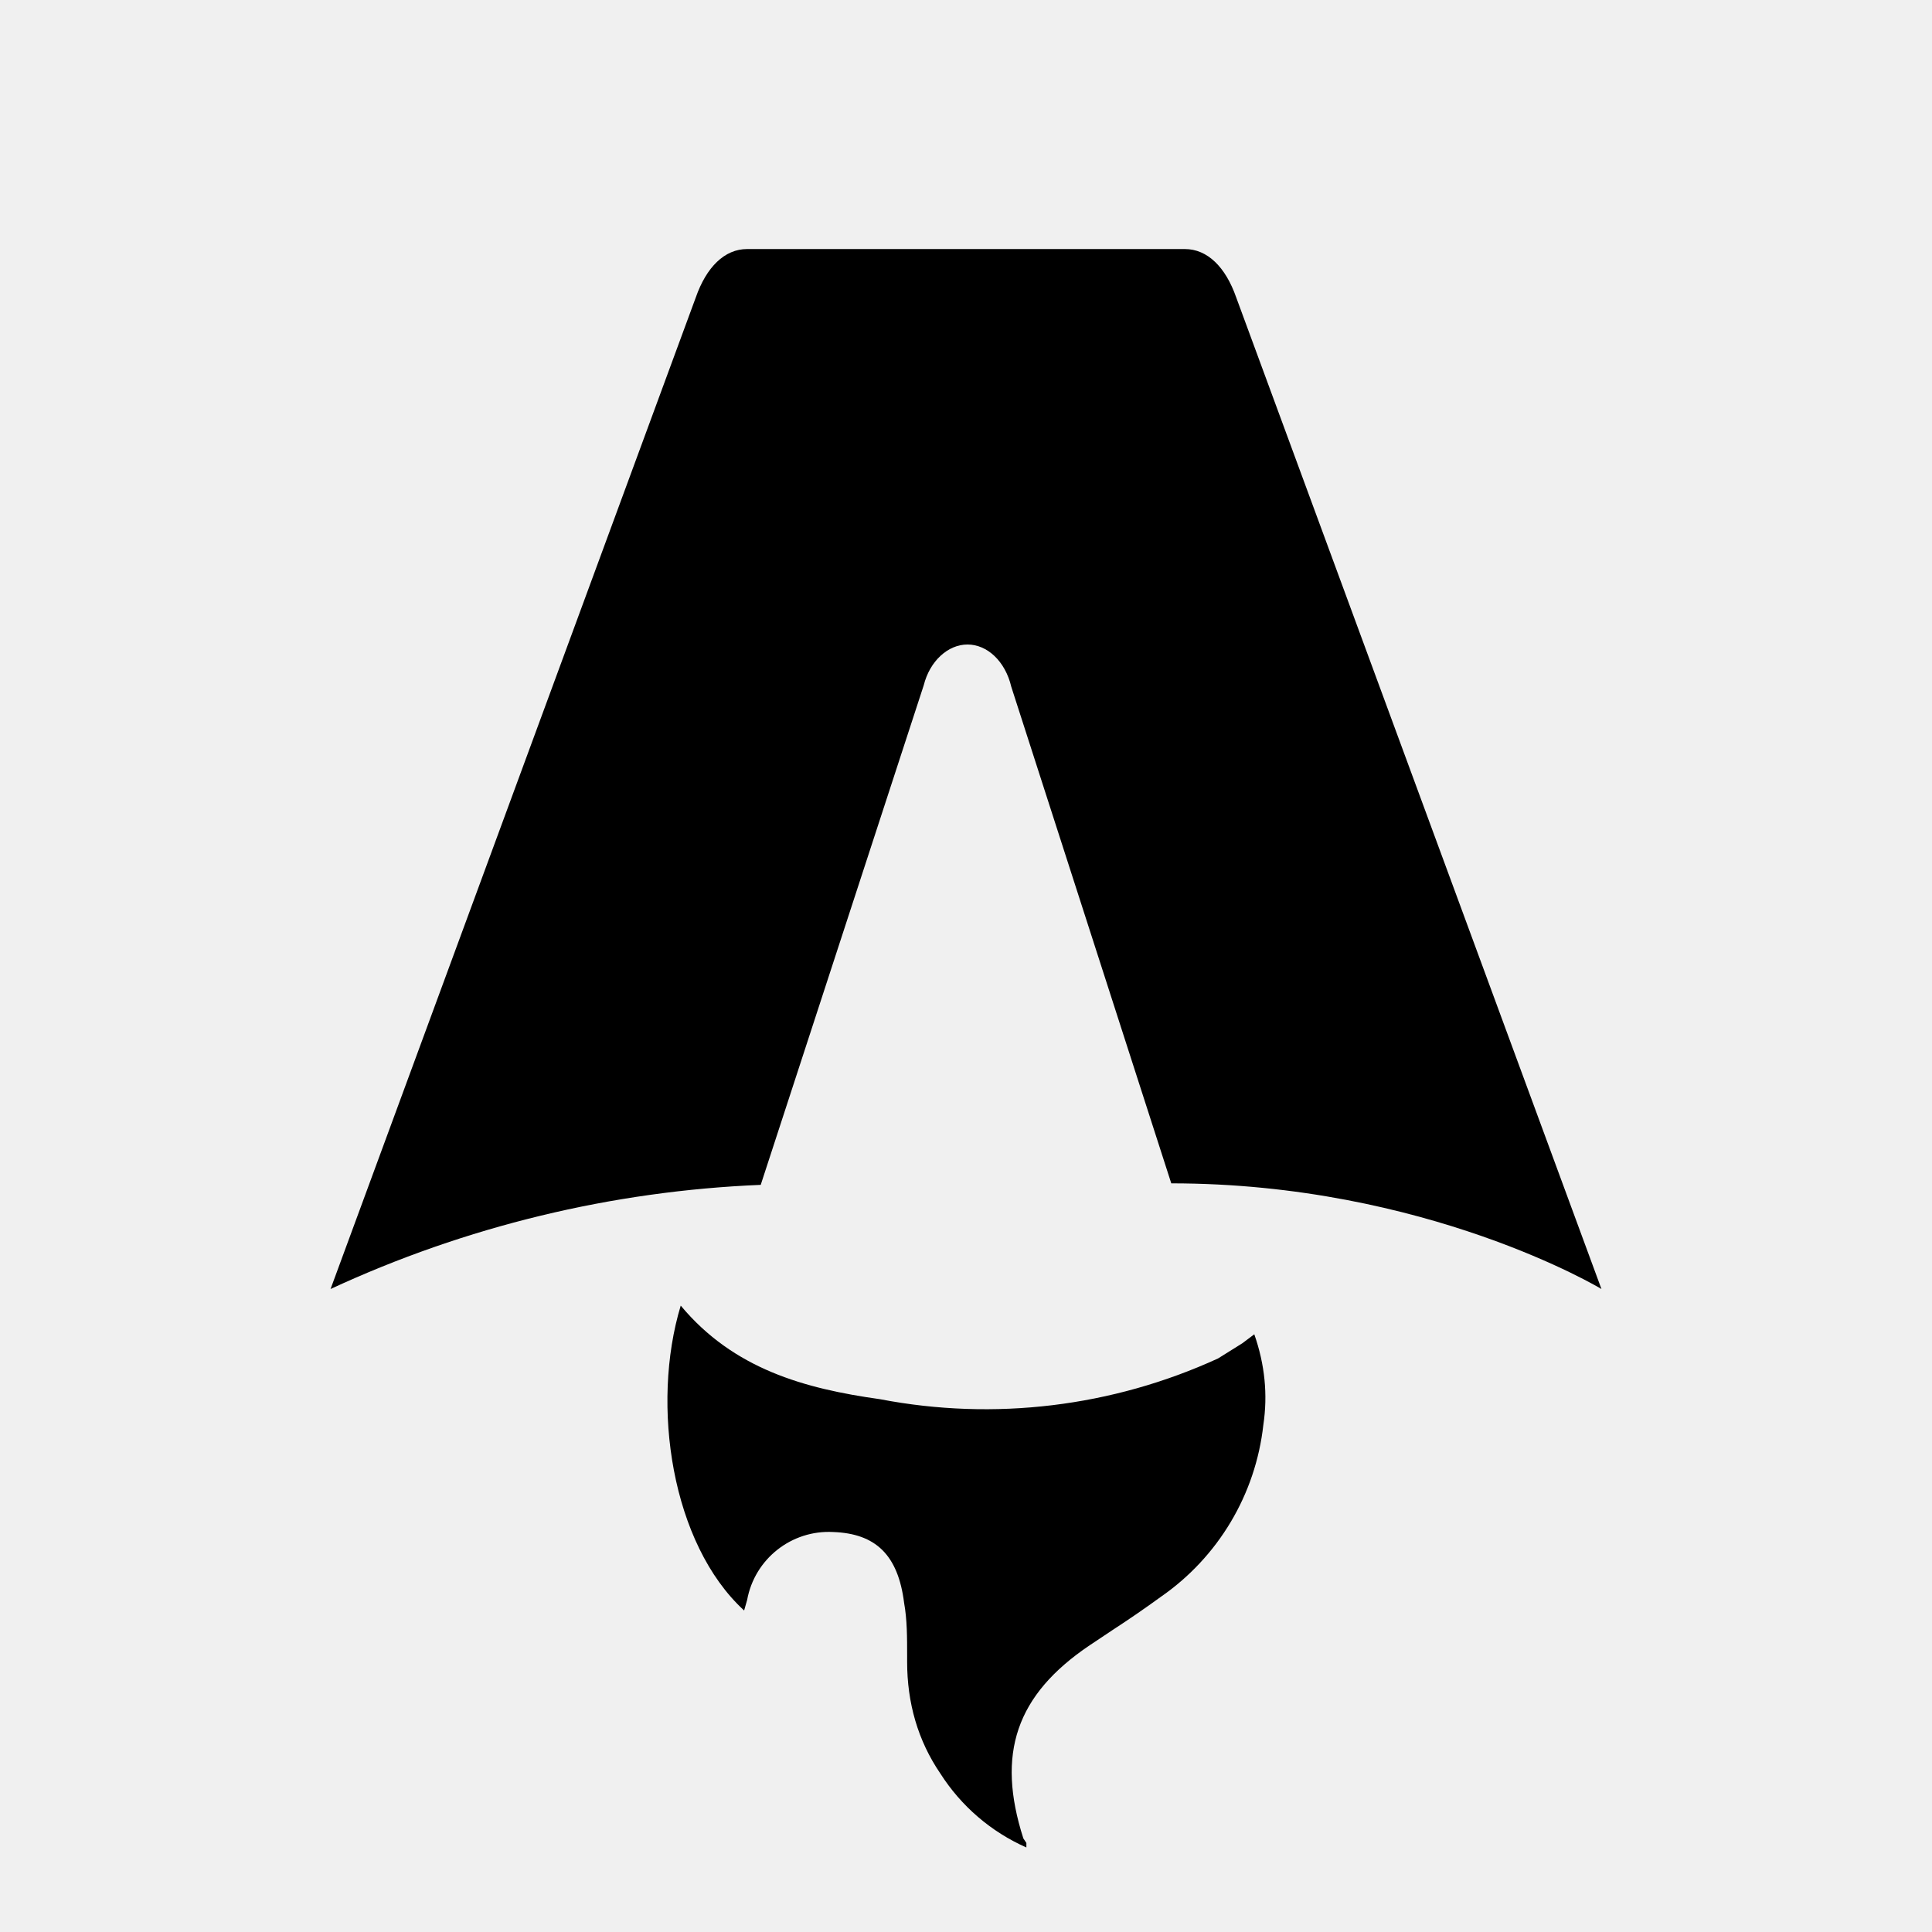
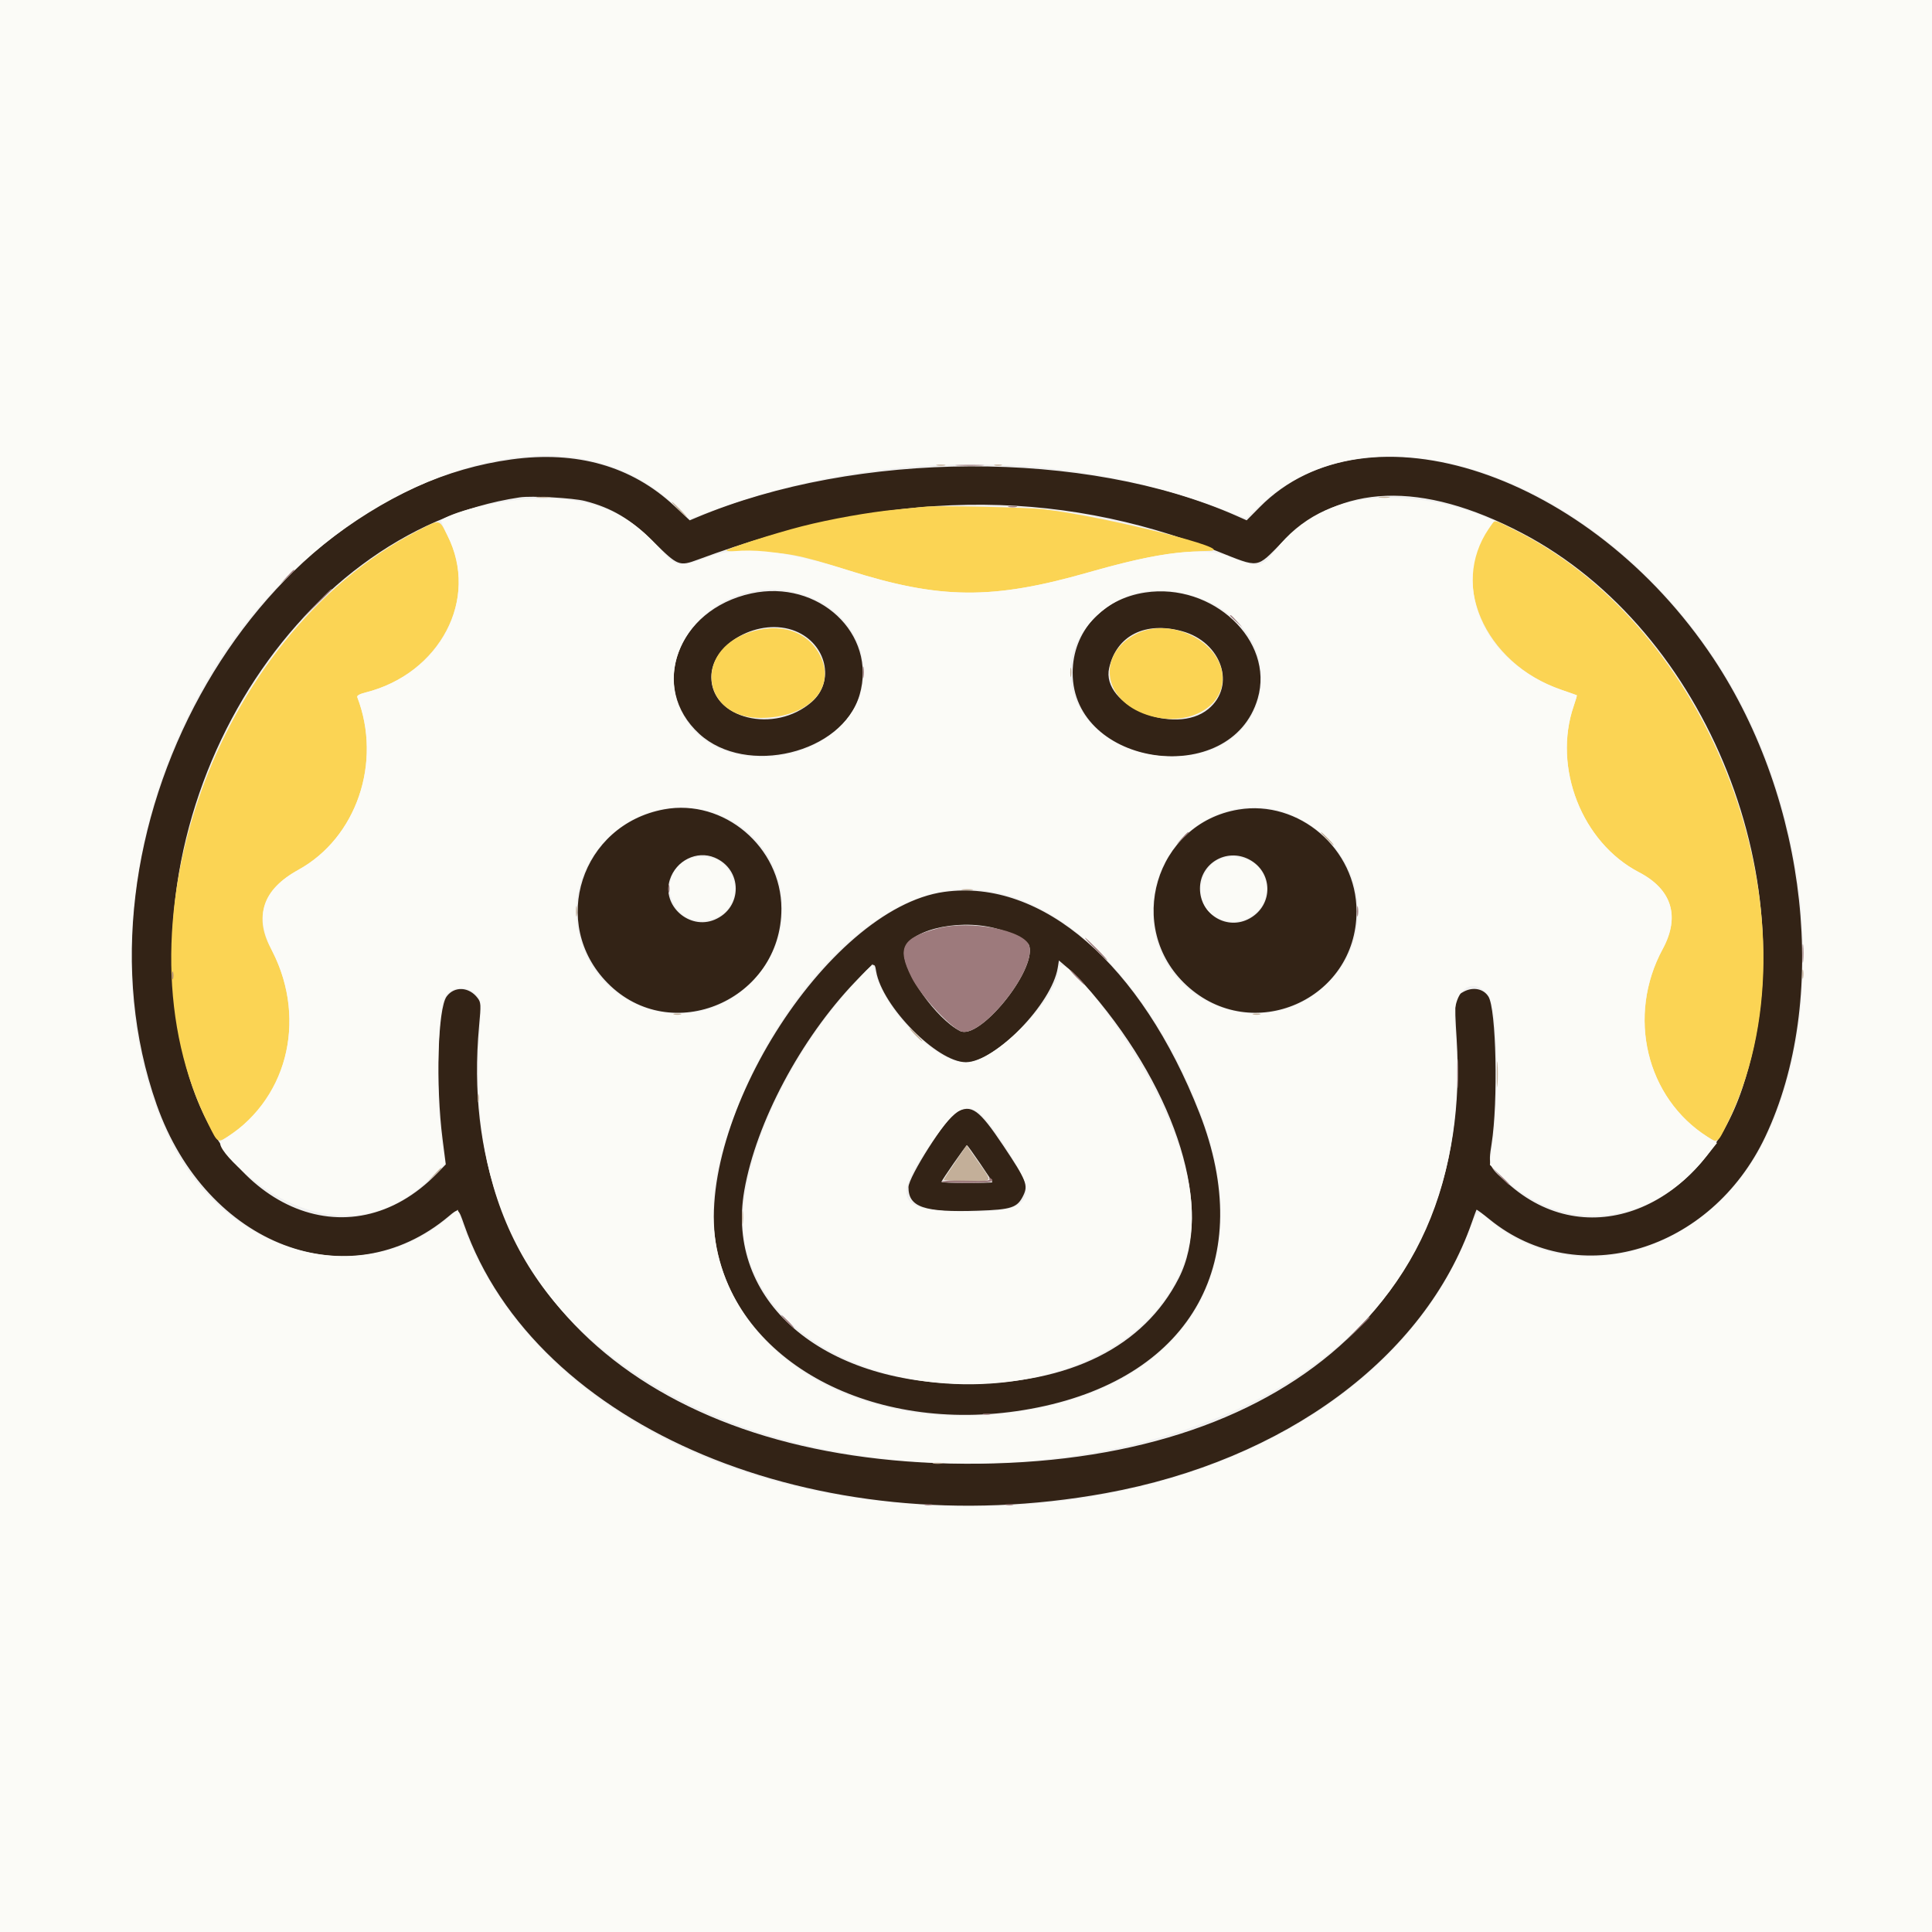
- <svg xmlns="http://www.w3.org/2000/svg" fill="none" viewBox="0 0 128 128">
-   <path d="M50.4 78.5a75.1 75.1 0 0 0-28.5 6.9l24.2-65.7c.7-2 1.9-3.2 3.4-3.2h29c1.5 0 2.7 1.2 3.4 3.2l24.2 65.7s-11.6-7-28.5-7L67 45.5c-.4-1.7-1.6-2.8-2.9-2.8-1.3 0-2.5 1.1-2.9 2.7L50.4 78.5Zm-1.1 28.2Zm-4.2-20.2c-2 6.6-.6 15.8 4.2 20.2a17.5 17.5 0 0 1 .2-.7 5.5 5.5 0 0 1 5.7-4.5c2.8.1 4.3 1.5 4.7 4.7.2 1.1.2 2.3.2 3.5v.4c0 2.7.7 5.2 2.2 7.4a13 13 0 0 0 5.7 4.9v-.3l-.2-.3c-1.8-5.6-.5-9.5 4.4-12.8l1.5-1a73 73 0 0 0 3.2-2.2 16 16 0 0 0 6.8-11.4c.3-2 .1-4-.6-6l-.8.6-1.6 1a37 37 0 0 1-22.4 2.7c-5-.7-9.7-2-13.2-6.2Z" />
-   <style>
-         path { fill: #000; }
-         @media (prefers-color-scheme: dark) {
-             path { fill: #FFF; }
-         }
-     </style>
+ <svg xmlns="http://www.w3.org/2000/svg" id="svg" version="1.1" width="400" height="400" viewBox="0, 0, 400,400">
+   <g id="svgg">
+     <path id="path0" d="M105.859 95.121 C 51.672 102.563,12.876 173.150,32.435 228.711 C 42.723 257.935,72.256 269.207,92.930 251.801 C 94.904 250.139,94.892 250.133,96.072 253.516 C 110.759 295.598,169.155 320.054,228.906 309.146 C 266.105 302.355,294.943 281.044,304.716 253.125 C 305.205 251.729,305.646 250.529,305.696 250.459 C 305.746 250.390,306.990 251.310,308.460 252.504 C 326.759 267.365,354.228 259.105,365.475 235.360 C 378.817 207.191,374.334 165.807,354.748 136.328 C 329.242 97.940,282.993 82.524,260.794 105.012 L 258.112 107.729 255.973 106.783 C 224.805 92.999,177.460 93.160,144.157 107.164 L 142.807 107.732 139.609 104.745 C 130.787 96.504,119.410 93.260,105.859 95.121 M121.094 103.722 C 126.629 105.133,130.630 107.511,135.302 112.168 C 140.330 117.180,140.622 117.296,144.531 115.848 C 183.769 101.310,218.274 100.748,251.953 114.096 C 260.926 117.653,260.000 117.781,265.507 112.216 C 277.513 100.084,294.296 99.461,315.127 110.374 C 353.615 130.538,374.664 183.574,360.735 225.289 C 352.525 249.875,329.368 259.671,312.824 245.556 C 308.123 241.544,308.090 241.472,308.813 236.858 C 310.196 228.025,309.788 208.932,308.160 206.326 C 307.158 204.722,305.042 204.282,303.117 205.277 C 301.128 206.306,301.057 206.764,301.589 215.197 C 305.044 269.975,263.775 304.517,196.680 303.005 C 132.526 301.560,94.257 266.040,99.183 212.510 C 99.602 207.956,99.583 207.572,98.899 206.651 C 97.150 204.295,94.092 204.124,92.483 206.292 C 90.638 208.779,90.182 224.569,91.630 235.867 L 92.296 241.071 90.582 242.843 C 72.248 261.790,45.777 250.089,38.286 219.727 C 25.551 168.109,60.002 110.093,107.617 102.974 C 110.025 102.614,118.617 103.091,121.094 103.722 M155.520 122.868 C 140.229 126.186,134.273 142.331,144.793 151.946 C 154.507 160.824,174.451 155.971,177.968 143.873 C 181.641 131.238,169.462 119.842,155.520 122.868 M237.085 122.673 C 228.195 124.012,222.104 130.748,222.081 139.265 C 222.028 158.845,254.929 163.436,260.402 144.612 C 263.887 132.624,251.072 120.566,237.085 122.673 M164.703 130.674 C 171.107 133.285,172.910 141.054,168.094 145.292 C 160.396 152.069,147.254 148.827,147.269 140.156 C 147.282 133.140,157.336 127.671,164.703 130.674 M244.737 130.684 C 252.940 132.927,255.995 141.993,250.165 146.798 C 243.285 152.469,227.850 146.064,229.642 138.281 C 231.187 131.568,237.094 128.595,244.737 130.684 M137.500 167.567 C 120.320 170.732,113.654 191.214,125.795 203.529 C 138.961 216.883,161.827 207.083,161.781 188.107 C 161.750 175.358,149.850 165.292,137.500 167.567 M256.385 167.615 C 239.154 170.494,232.786 192.083,245.654 203.993 C 259.169 216.502,280.859 207.062,280.859 188.672 C 280.859 175.779,268.934 165.519,256.385 167.615 M147.947 177.554 C 153.786 179.993,153.786 187.975,147.947 190.415 C 142.708 192.604,136.976 187.496,138.679 182.154 C 139.950 178.166,144.275 176.019,147.947 177.554 M258.577 177.921 C 263.582 180.509,263.694 187.340,258.778 190.124 C 254.125 192.760,248.438 189.368,248.438 183.958 C 248.438 178.777,253.919 175.512,258.577 177.921 M195.508 184.654 C 171.081 188.032,142.502 233.769,148.632 259.670 C 154.352 283.833,183.489 297.779,214.908 291.391 C 246.949 284.877,260.189 260.747,248.340 230.459 C 236.298 199.676,215.743 181.856,195.508 184.654 M205.955 192.162 C 209.993 193.195,212.812 194.666,213.122 195.904 C 214.435 201.134,202.714 215.464,198.766 213.455 C 193.823 210.941,186.948 201.219,187.189 197.088 C 187.439 192.829,197.863 190.092,205.955 192.162 M225.985 205.477 C 243.835 226.372,251.219 250.536,244.058 264.621 C 236.827 278.843,221.479 286.498,200.195 286.498 C 170.035 286.498,150.126 269.197,154.106 246.446 C 156.563 232.397,165.772 215.080,177.067 203.264 C 181.045 199.103,181.065 199.093,181.393 201.074 C 182.598 208.330,194.031 219.931,199.965 219.918 C 206.038 219.905,217.806 207.799,218.999 200.338 L 219.237 198.850 221.248 200.569 C 222.355 201.514,224.486 203.723,225.985 205.477 M197.976 230.287 C 195.899 231.416,188.092 243.658,188.089 245.793 C 188.083 249.943,191.299 251.035,202.440 250.667 C 209.438 250.436,210.619 250.045,211.848 247.549 C 212.912 245.387,212.509 244.372,207.757 237.256 C 202.666 229.634,201.158 228.559,197.976 230.287 M202.907 240.861 C 204.316 242.924,205.469 244.682,205.469 244.767 C 205.469 244.852,203.096 244.922,200.195 244.922 C 197.295 244.922,194.922 244.822,194.922 244.699 C 194.922 244.419,200.007 237.109,200.202 237.109 C 200.281 237.109,201.499 238.797,202.907 240.861 " stroke="none" fill="#332316" fill-rule="evenodd" />
+     <path id="path1" d="M191.406 104.916 C 190.654 105.004,188.018 105.266,185.547 105.498 C 180.028 106.017,171.993 107.445,166.016 108.969 C 160.379 110.406,150.390 113.610,150.392 113.980 C 150.393 114.133,152.898 114.271,155.958 114.288 C 162.686 114.325,165.495 114.862,175.396 118.005 C 194.601 124.100,205.360 124.220,225.195 118.556 C 236.666 115.281,242.575 114.225,250.391 114.053 C 256.660 113.916,229.097 106.980,216.211 105.453 C 212.641 105.030,193.907 104.625,191.406 104.916 M86.133 110.078 C 44.309 131.935,22.988 192.714,43.112 232.715 C 45.220 236.905,44.930 236.785,47.996 234.737 C 59.943 226.760,63.449 209.938,56.022 196.229 C 52.521 189.766,54.556 184.065,61.785 180.083 C 73.823 173.452,79.149 157.833,73.972 144.342 C 73.851 144.027,74.444 143.688,75.647 143.385 C 91.079 139.499,99.282 123.895,92.691 110.964 C 90.849 107.349,91.250 107.403,86.133 110.078 M308.631 108.831 C 299.793 120.066,307.199 137.289,323.242 142.808 C 324.961 143.399,326.412 143.912,326.466 143.948 C 326.520 143.983,326.235 144.972,325.831 146.144 C 321.440 158.907,327.528 174.446,339.325 180.584 C 346.160 184.140,347.895 189.748,344.248 196.486 C 336.789 210.265,340.826 227.341,353.422 235.292 C 355.667 236.710,355.566 236.772,357.571 232.715 C 377.598 192.191,355.863 130.974,313.971 109.920 C 309.054 107.448,309.626 107.565,308.631 108.831 M155.078 130.956 C 143.503 134.803,145.336 148.629,157.422 148.631 C 167.503 148.633,173.357 142.327,169.651 135.458 C 167.013 130.569,161.431 128.844,155.078 130.956 M235.291 131.230 C 227.316 135.263,228.086 144.356,236.688 147.722 C 244.665 150.843,253.125 147.112,253.125 140.473 C 253.125 133.057,242.532 127.567,235.291 131.230 " stroke="none" fill="#fbd454" fill-rule="evenodd" />
+     <path id="path2" d="M0.000 200.000 L 0.000 400.000 200.000 400.000 L 400.000 400.000 400.000 200.000 L 400.000 0.000 200.000 0.000 L 0.000 0.000 0.000 200.000 M123.495 95.632 C 130.032 97.382,135.190 100.259,140.059 104.872 L 142.773 107.445 147.505 105.693 C 181.698 93.034,220.383 92.932,253.052 105.418 L 258.008 107.312 260.870 104.605 C 284.819 81.956,331.983 98.983,356.858 139.258 C 374.852 168.393,378.543 208.024,365.785 235.117 C 354.266 259.582,325.579 267.938,307.673 252.045 C 305.874 250.449,305.898 250.429,304.179 254.909 C 288.478 295.824,234.502 318.977,175.903 309.934 C 136.441 303.845,105.839 282.154,95.669 253.066 L 94.761 250.468 92.791 252.139 C 74.379 267.757,46.185 259.480,34.797 235.113 C 20.320 204.138,26.899 160.079,50.586 129.375 C 69.912 104.323,101.441 89.731,123.495 95.632 M284.694 103.173 C 276.211 103.735,269.197 107.345,264.181 113.730 C 261.097 117.655,260.665 117.723,254.510 115.254 C 249.304 113.165,240.632 114.130,225.391 118.494 C 205.496 124.189,194.673 124.111,175.822 118.135 C 162.087 113.780,153.152 112.902,146.799 115.281 C 140.528 117.631,140.092 117.548,136.304 113.283 C 129.710 105.857,122.152 102.865,110.938 103.242 C 103.968 103.476,94.755 105.547,91.366 107.642 C 91.218 107.734,91.782 109.171,92.620 110.838 C 99.265 124.060,91.234 139.460,75.647 143.385 C 74.444 143.688,73.851 144.027,73.972 144.342 C 79.149 157.833,73.823 173.452,61.785 180.083 C 54.268 184.224,52.566 189.518,56.366 196.937 C 63.795 211.443,59.301 228.215,45.852 236.177 C 43.963 237.295,52.376 245.250,58.789 248.408 C 70.402 254.128,80.744 252.416,89.733 243.287 L 92.162 240.820 91.563 237.109 C 90.229 228.852,90.519 209.516,92.019 206.596 C 93.340 204.024,97.112 203.872,98.937 206.317 C 99.693 207.329,99.702 207.586,99.240 214.827 C 97.124 248.005,109.389 271.791,136.768 287.610 C 174.086 309.171,233.840 307.892,268.891 284.783 C 293.207 268.751,304.071 244.237,301.186 211.914 C 300.575 205.073,304.889 201.607,308.237 206.250 C 309.967 208.650,310.509 224.970,309.202 235.330 L 308.465 241.168 311.595 244.119 C 323.993 255.811,341.826 253.836,353.209 239.511 L 355.493 236.637 353.663 235.477 C 340.809 227.325,336.717 210.395,344.239 196.484 C 347.889 189.735,346.160 184.141,339.325 180.584 C 327.509 174.436,321.433 158.928,325.831 146.144 C 326.235 144.972,326.520 143.983,326.466 143.948 C 326.412 143.912,324.961 143.399,323.242 142.808 C 307.376 137.350,300.181 121.397,308.215 109.492 L 309.349 107.812 307.978 107.239 C 300.417 104.080,292.325 102.667,284.694 103.173 M166.100 123.041 C 178.606 126.904,182.940 141.028,174.376 150.007 C 166.131 158.651,150.049 159.014,143.245 150.710 C 131.944 136.918,148.019 117.456,166.100 123.041 M245.861 123.037 C 267.937 128.683,265.352 156.641,242.754 156.641 C 224.352 156.641,214.849 138.908,227.105 127.442 C 232.244 122.635,238.523 121.161,245.861 123.037 M146.233 167.806 C 162.131 171.905,167.330 191.506,155.665 203.367 C 144.242 214.983,125.009 210.294,120.220 194.727 C 115.413 179.099,130.296 163.697,146.233 167.806 M266.992 168.547 C 281.775 174.438,285.934 192.595,275.003 203.516 C 261.582 216.922,238.672 207.568,238.672 188.683 C 238.672 173.681,253.472 163.158,266.992 168.547 M142.258 177.979 C 136.150 181.092,138.364 190.625,145.194 190.625 C 152.078 190.625,154.662 182.521,149.102 178.370 C 147.666 177.297,144.005 177.088,142.258 177.979 M252.520 177.893 C 248.110 179.814,247.245 186.660,251.068 189.378 C 257.617 194.035,265.464 186.448,260.834 179.935 C 259.259 177.719,255.205 176.724,252.520 177.893 M203.874 184.394 C 221.118 186.556,238.340 204.217,248.416 230.071 C 261.211 262.902,245.125 288.154,208.604 292.569 C 169.496 297.296,140.779 271.917,149.108 239.987 C 156.484 211.709,177.542 186.813,196.117 184.409 C 199.735 183.941,200.251 183.940,203.874 184.394 M177.446 203.028 C 161.360 220.111,151.027 245.230,154.502 258.805 C 163.414 293.615,230.420 296.602,244.613 262.821 C 248.655 253.201,247.033 241.685,239.478 226.367 C 232.952 213.136,219.141 195.717,219.141 200.718 C 219.141 206.606,205.871 220.000,200.037 220.000 C 193.966 220.000,183.803 210.085,181.295 201.717 L 180.664 199.610 177.446 203.028 M202.860 230.484 C 205.288 232.393,212.500 243.780,212.500 245.703 C 212.500 249.815,210.052 250.869,200.521 250.857 C 186.193 250.840,184.696 248.639,191.814 238.058 C 197.547 229.537,199.743 228.032,202.860 230.484 " stroke="none" fill="#fbfbf7" fill-rule="evenodd" />
+     <path id="path3" d="M194.048 96.370 C 194.533 96.463,195.237 96.460,195.610 96.362 C 195.983 96.264,195.586 96.188,194.727 96.192 C 193.867 96.197,193.562 96.277,194.048 96.370 M205.957 96.363 C 206.333 96.461,206.948 96.461,207.324 96.363 C 207.700 96.265,207.393 96.184,206.641 96.184 C 205.889 96.184,205.581 96.265,205.957 96.363 M111.230 103.017 C 111.929 103.104,113.071 103.104,113.770 103.017 C 114.468 102.930,113.896 102.859,112.500 102.859 C 111.104 102.859,110.532 102.930,111.230 103.017 M285.650 103.015 C 286.244 103.104,287.123 103.102,287.603 103.009 C 288.083 102.917,287.598 102.843,286.523 102.846 C 285.449 102.849,285.056 102.925,285.650 103.015 M140.430 105.469 C 141.269 106.328,142.043 107.031,142.151 107.031 C 142.258 107.031,141.659 106.328,140.820 105.469 C 139.981 104.609,139.207 103.906,139.099 103.906 C 138.992 103.906,139.591 104.609,140.430 105.469 M221.583 139.258 C 221.587 140.117,221.667 140.423,221.761 139.937 C 221.854 139.451,221.851 138.748,221.753 138.374 C 221.655 138.001,221.579 138.398,221.583 139.258 M274.609 173.633 C 275.338 174.385,276.022 175.000,276.130 175.000 C 276.237 175.000,275.729 174.385,275.000 173.633 C 274.271 172.881,273.587 172.266,273.480 172.266 C 273.372 172.266,273.881 172.881,274.609 173.633 M199.322 184.265 C 199.916 184.354,200.794 184.352,201.275 184.259 C 201.755 184.167,201.270 184.093,200.195 184.096 C 199.121 184.099,198.728 184.175,199.322 184.265 M119.247 188.672 C 119.247 189.639,119.323 190.034,119.416 189.551 C 119.509 189.067,119.509 188.276,119.416 187.793 C 119.323 187.310,119.247 187.705,119.247 188.672 M373.145 201.758 C 373.150 202.617,373.230 202.923,373.323 202.437 C 373.417 201.951,373.413 201.248,373.315 200.874 C 373.217 200.501,373.141 200.898,373.145 201.758 M139.551 210.035 C 139.927 210.133,140.542 210.133,140.918 210.035 C 141.294 209.937,140.986 209.856,140.234 209.856 C 139.482 209.856,139.175 209.937,139.551 210.035 M259.473 210.035 C 259.849 210.133,260.464 210.133,260.840 210.035 C 261.216 209.937,260.908 209.856,260.156 209.856 C 259.404 209.856,259.097 209.937,259.473 210.035 M189.453 214.258 C 190.182 215.010,190.866 215.625,190.974 215.625 C 191.081 215.625,190.573 215.010,189.844 214.258 C 189.115 213.506,188.431 212.891,188.323 212.891 C 188.216 212.891,188.724 213.506,189.453 214.258 M309.912 222.461 C 309.913 224.824,309.977 225.741,310.055 224.497 C 310.132 223.254,310.132 221.321,310.053 220.201 C 309.974 219.080,309.911 220.098,309.912 222.461 M98.919 227.344 C 98.919 228.096,98.999 228.403,99.097 228.027 C 99.196 227.651,99.196 227.036,99.097 226.660 C 98.999 226.284,98.919 226.592,98.919 227.344 M197.814 240.526 C 196.545 242.407,195.449 244.077,195.378 244.238 C 195.306 244.399,197.465 244.531,200.177 244.531 C 205.854 244.531,205.637 244.995,202.238 240.135 L 200.119 237.106 197.814 240.526 M89.823 243.262 L 88.477 244.727 89.941 243.380 C 91.305 242.127,91.586 241.797,91.288 241.797 C 91.222 241.797,90.563 242.456,89.823 243.262 M153.637 252.148 C 153.639 253.437,153.712 253.918,153.799 253.216 C 153.886 252.514,153.884 251.459,153.795 250.872 C 153.706 250.285,153.634 250.859,153.637 252.148 M193.262 303.010 C 193.745 303.103,194.536 303.103,195.020 303.010 C 195.503 302.917,195.107 302.841,194.141 302.841 C 193.174 302.841,192.778 302.917,193.262 303.010 " stroke="none" fill="#c3af99" fill-rule="evenodd" />
+     <path id="path4" d="M198.340 96.383 C 199.683 96.459,201.880 96.459,203.223 96.383 C 204.565 96.307,203.467 96.244,200.781 96.244 C 198.096 96.244,196.997 96.307,198.340 96.383 M208.891 104.964 C 209.377 105.057,210.080 105.054,210.454 104.956 C 210.827 104.858,210.430 104.782,209.570 104.786 C 208.711 104.790,208.405 104.870,208.891 104.964 M59.354 119.434 L 58.008 120.898 59.473 119.552 C 60.836 118.299,61.117 117.969,60.819 117.969 C 60.754 117.969,60.094 118.628,59.354 119.434 M65.421 125.098 L 62.305 128.320 65.527 125.204 C 67.300 123.491,68.750 122.041,68.750 121.982 C 68.750 121.697,68.314 122.105,65.421 125.098 M254.688 127.466 C 254.688 127.533,255.259 128.104,255.957 128.736 L 257.227 129.883 256.079 128.613 C 255.010 127.430,254.688 127.164,254.688 127.466 M178.627 139.258 C 178.630 140.332,178.706 140.725,178.796 140.131 C 178.886 139.538,178.883 138.659,178.791 138.178 C 178.698 137.698,178.624 138.184,178.627 139.258 M244.702 173.535 L 243.555 174.805 244.824 173.657 C 245.522 173.026,246.094 172.455,246.094 172.388 C 246.094 172.086,245.771 172.352,244.702 173.535 M138.372 183.984 C 138.372 184.736,138.452 185.044,138.551 184.668 C 138.649 184.292,138.649 183.677,138.551 183.301 C 138.452 182.925,138.372 183.232,138.372 183.984 M280.966 188.672 C 280.966 189.639,281.042 190.034,281.135 189.551 C 281.228 189.067,281.228 188.276,281.135 187.793 C 281.042 187.310,280.966 187.705,280.966 188.672 M194.213 192.198 C 186.709 194.164,185.627 196.167,188.727 202.361 C 190.510 205.923,196.097 212.097,198.766 213.455 C 202.714 215.464,214.435 201.134,213.122 195.904 C 212.301 192.633,201.005 190.418,194.213 192.198 M226.758 196.484 C 228.033 197.773,229.165 198.828,229.272 198.828 C 229.380 198.828,228.424 197.773,227.148 196.484 C 225.873 195.195,224.741 194.141,224.634 194.141 C 224.526 194.141,225.482 195.195,226.758 196.484 M373.181 197.461 C 373.182 199.180,373.251 199.834,373.333 198.915 C 373.416 197.997,373.415 196.590,373.331 195.790 C 373.247 194.990,373.179 195.742,373.181 197.461 M35.638 201.953 C 35.638 202.705,35.718 203.013,35.816 202.637 C 35.914 202.261,35.914 201.646,35.816 201.270 C 35.718 200.894,35.638 201.201,35.638 201.953 M222.852 202.344 C 223.691 203.203,224.465 203.906,224.573 203.906 C 224.680 203.906,224.081 203.203,223.242 202.344 C 222.403 201.484,221.629 200.781,221.521 200.781 C 221.414 200.781,222.012 201.484,222.852 202.344 M301.713 222.266 C 301.713 224.951,301.775 226.050,301.852 224.707 C 301.928 223.364,301.928 221.167,301.852 219.824 C 301.775 218.481,301.713 219.580,301.713 222.266 M310.531 243.457 C 311.488 244.478,312.323 245.313,312.386 245.313 C 312.679 245.313,312.369 244.962,310.645 243.343 L 308.789 241.602 310.531 243.457 M204.859 244.102 C 205.084 244.466,203.966 244.548,200.036 244.456 C 197.223 244.390,194.921 244.468,194.921 244.629 C 194.922 244.790,197.295 244.922,200.195 244.922 C 205.073 244.922,206.256 244.673,205.018 243.908 C 204.731 243.731,204.673 243.801,204.859 244.102 M162.891 273.633 C 163.619 274.385,164.304 275.000,164.411 275.000 C 164.518 275.000,164.010 274.385,163.281 273.633 C 162.552 272.881,161.868 272.266,161.761 272.266 C 161.653 272.266,162.162 272.881,162.891 273.633 M281.042 275.098 L 278.711 277.539 281.152 275.208 C 282.495 273.925,283.594 272.827,283.594 272.766 C 283.594 272.478,283.208 272.830,281.042 275.098 M203.613 292.847 C 203.989 292.946,204.604 292.946,204.980 292.847 C 205.356 292.749,205.049 292.669,204.297 292.669 C 203.545 292.669,203.237 292.749,203.613 292.847 M191.504 311.597 C 191.880 311.696,192.495 311.696,192.871 311.597 C 193.247 311.499,192.939 311.419,192.188 311.419 C 191.436 311.419,191.128 311.499,191.504 311.597 M208.301 311.597 C 208.677 311.696,209.292 311.696,209.668 311.597 C 210.044 311.499,209.736 311.419,208.984 311.419 C 208.232 311.419,207.925 311.499,208.301 311.597 " stroke="none" fill="#9d7a7c" fill-rule="evenodd" />
+   </g>
</svg>
